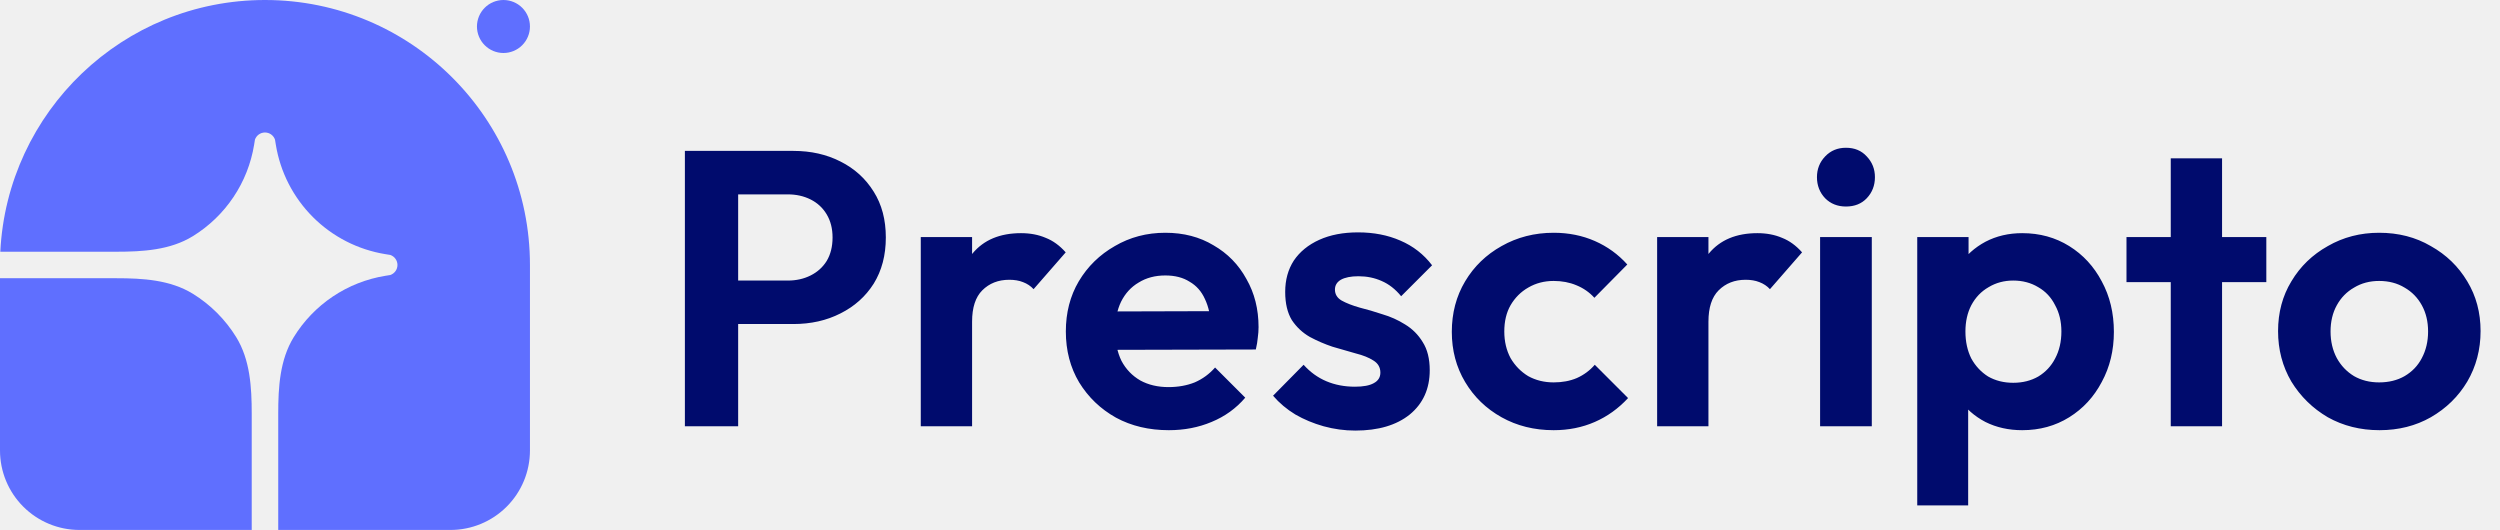
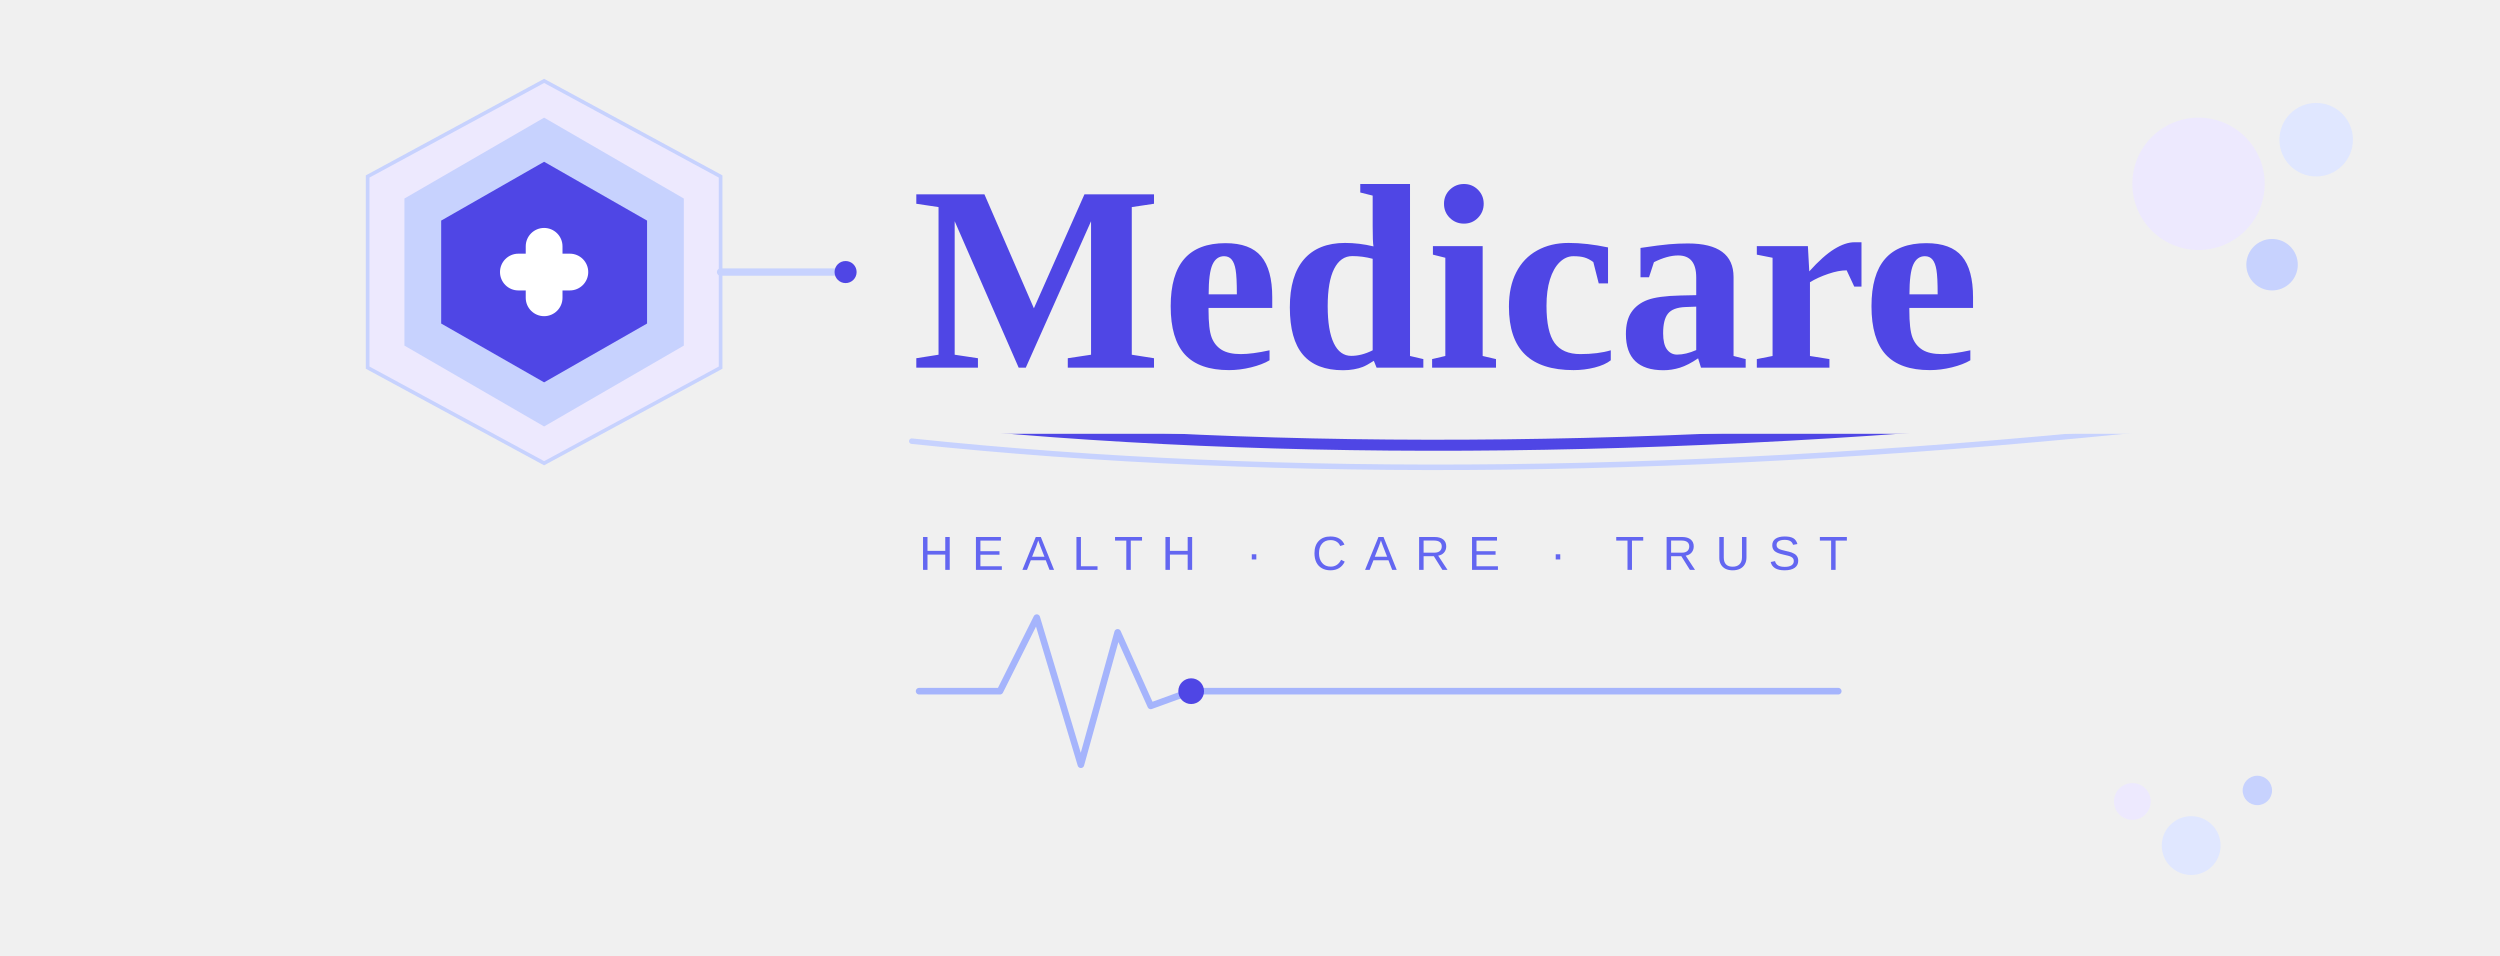
- <svg xmlns="http://www.w3.org/2000/svg" width="217" height="46" viewBox="0 0 217 46" fill="none">
-   <path d="M23 0C35.703 0 46 10.297 46 23V39.1C46 40.93 45.273 42.685 43.979 43.979C42.685 45.273 40.93 46 39.1 46H24.15V35.91C24.15 33.608 24.29 31.223 25.497 29.263C26.362 27.859 27.518 26.657 28.888 25.738C30.258 24.82 31.81 24.208 33.437 23.942L33.878 23.871C34.059 23.808 34.217 23.691 34.328 23.535C34.44 23.379 34.5 23.192 34.5 23C34.5 22.808 34.44 22.621 34.328 22.465C34.217 22.309 34.059 22.192 33.878 22.129L33.437 22.058C31.059 21.67 28.863 20.544 27.159 18.84C25.456 17.137 24.33 14.941 23.942 12.563L23.87 12.122C23.808 11.941 23.691 11.783 23.535 11.671C23.379 11.56 23.192 11.5 23 11.5C22.808 11.5 22.621 11.56 22.465 11.671C22.309 11.783 22.191 11.941 22.129 12.122L22.058 12.563C21.792 14.19 21.18 15.742 20.261 17.111C19.343 18.481 18.141 19.638 16.737 20.502C14.777 21.71 12.392 21.85 10.09 21.85H0.027C0.629 9.682 10.683 0 23 0Z" fill="#5F6FFF" />
-   <path d="M0 24.15H10.09C12.392 24.15 14.777 24.29 16.737 25.498C18.269 26.442 19.558 27.731 20.502 29.263C21.71 31.223 21.85 33.608 21.85 35.91V46H6.9C5.07 46 3.315 45.273 2.021 43.979C0.727 42.685 0 40.93 0 39.1L0 24.15ZM46 2.3C46 2.91 45.758 3.495 45.326 3.926C44.895 4.358 44.31 4.6 43.7 4.6C43.09 4.6 42.505 4.358 42.074 3.926C41.642 3.495 41.4 2.91 41.4 2.3C41.4 1.69 41.642 1.105 42.074 0.674C42.505 0.242 43.09 0 43.7 0C44.31 0 44.895 0.242 45.326 0.674C45.758 1.105 46 1.69 46 2.3Z" fill="#5F6FFF" />
-   <path d="M62.848 28.126V24.352H68.39C69.115 24.352 69.773 24.205 70.362 23.91C70.951 23.615 71.416 23.196 71.756 22.652C72.096 22.085 72.266 21.405 72.266 20.612C72.266 19.841 72.096 19.173 71.756 18.606C71.416 18.039 70.951 17.609 70.362 17.314C69.773 17.019 69.115 16.872 68.39 16.872H62.848V13.098H68.866C70.385 13.098 71.745 13.404 72.946 14.016C74.17 14.628 75.133 15.501 75.836 16.634C76.539 17.745 76.89 19.071 76.89 20.612C76.89 22.153 76.539 23.491 75.836 24.624C75.133 25.735 74.17 26.596 72.946 27.208C71.745 27.82 70.385 28.126 68.866 28.126H62.848ZM59.448 37V13.098H64.072V37H59.448ZM79.923 37V20.578H84.377V37H79.923ZM84.377 27.922L82.643 26.766C82.847 24.749 83.436 23.162 84.411 22.006C85.386 20.827 86.791 20.238 88.627 20.238C89.421 20.238 90.135 20.374 90.769 20.646C91.404 20.895 91.982 21.315 92.503 21.904L89.715 25.1C89.466 24.828 89.16 24.624 88.797 24.488C88.457 24.352 88.061 24.284 87.607 24.284C86.655 24.284 85.873 24.59 85.261 25.202C84.672 25.791 84.377 26.698 84.377 27.922ZM101.457 37.34C99.734 37.34 98.204 36.977 96.867 36.252C95.529 35.504 94.464 34.484 93.671 33.192C92.9 31.9 92.515 30.427 92.515 28.772C92.515 27.14 92.889 25.689 93.637 24.42C94.407 23.128 95.45 22.108 96.765 21.36C98.079 20.589 99.541 20.204 101.151 20.204C102.738 20.204 104.132 20.567 105.333 21.292C106.557 21.995 107.509 22.969 108.189 24.216C108.892 25.44 109.243 26.834 109.243 28.398C109.243 28.693 109.22 28.999 109.175 29.316C109.152 29.611 109.096 29.951 109.005 30.336L95.201 30.37V27.038L106.931 27.004L105.129 28.398C105.084 27.423 104.902 26.607 104.585 25.95C104.29 25.293 103.848 24.794 103.259 24.454C102.692 24.091 101.99 23.91 101.151 23.91C100.267 23.91 99.496 24.114 98.839 24.522C98.181 24.907 97.671 25.463 97.309 26.188C96.969 26.891 96.799 27.729 96.799 28.704C96.799 29.701 96.98 30.574 97.343 31.322C97.728 32.047 98.272 32.614 98.975 33.022C99.677 33.407 100.494 33.6 101.423 33.6C102.262 33.6 103.021 33.464 103.701 33.192C104.381 32.897 104.97 32.467 105.469 31.9L108.087 34.518C107.294 35.447 106.319 36.15 105.163 36.626C104.03 37.102 102.794 37.34 101.457 37.34ZM117.641 37.374C116.712 37.374 115.794 37.249 114.887 37C114.003 36.751 113.187 36.411 112.439 35.98C111.691 35.527 111.045 34.983 110.501 34.348L113.153 31.662C113.72 32.297 114.377 32.773 115.125 33.09C115.873 33.407 116.701 33.566 117.607 33.566C118.333 33.566 118.877 33.464 119.239 33.26C119.625 33.056 119.817 32.75 119.817 32.342C119.817 31.889 119.613 31.537 119.205 31.288C118.82 31.039 118.31 30.835 117.675 30.676C117.041 30.495 116.372 30.302 115.669 30.098C114.989 29.871 114.332 29.588 113.697 29.248C113.063 28.885 112.541 28.398 112.133 27.786C111.748 27.151 111.555 26.335 111.555 25.338C111.555 24.295 111.805 23.389 112.303 22.618C112.825 21.847 113.561 21.247 114.513 20.816C115.465 20.385 116.587 20.17 117.879 20.17C119.239 20.17 120.463 20.408 121.551 20.884C122.662 21.36 123.58 22.074 124.305 23.026L121.619 25.712C121.121 25.1 120.554 24.658 119.919 24.386C119.307 24.114 118.639 23.978 117.913 23.978C117.256 23.978 116.746 24.08 116.383 24.284C116.043 24.488 115.873 24.771 115.873 25.134C115.873 25.542 116.066 25.859 116.451 26.086C116.859 26.313 117.381 26.517 118.015 26.698C118.65 26.857 119.307 27.049 119.987 27.276C120.69 27.48 121.347 27.775 121.959 28.16C122.594 28.545 123.104 29.055 123.489 29.69C123.897 30.325 124.101 31.141 124.101 32.138C124.101 33.747 123.523 35.028 122.367 35.98C121.211 36.909 119.636 37.374 117.641 37.374ZM134.857 37.34C133.179 37.34 131.672 36.966 130.335 36.218C128.997 35.47 127.943 34.45 127.173 33.158C126.402 31.866 126.017 30.415 126.017 28.806C126.017 27.174 126.402 25.712 127.173 24.42C127.943 23.128 128.997 22.108 130.335 21.36C131.695 20.589 133.202 20.204 134.857 20.204C136.149 20.204 137.339 20.442 138.427 20.918C139.515 21.394 140.455 22.074 141.249 22.958L138.393 25.848C137.962 25.372 137.441 25.009 136.829 24.76C136.239 24.511 135.582 24.386 134.857 24.386C134.041 24.386 133.304 24.579 132.647 24.964C132.012 25.327 131.502 25.837 131.117 26.494C130.754 27.129 130.573 27.888 130.573 28.772C130.573 29.633 130.754 30.404 131.117 31.084C131.502 31.741 132.012 32.263 132.647 32.648C133.304 33.011 134.041 33.192 134.857 33.192C135.605 33.192 136.273 33.067 136.863 32.818C137.475 32.546 137.996 32.161 138.427 31.662L141.317 34.552C140.478 35.459 139.515 36.15 138.427 36.626C137.339 37.102 136.149 37.34 134.857 37.34ZM143.839 37V20.578H148.293V37H143.839ZM148.293 27.922L146.559 26.766C146.763 24.749 147.353 23.162 148.327 22.006C149.302 20.827 150.707 20.238 152.543 20.238C153.337 20.238 154.051 20.374 154.685 20.646C155.32 20.895 155.898 21.315 156.419 21.904L153.631 25.1C153.382 24.828 153.076 24.624 152.713 24.488C152.373 24.352 151.977 24.284 151.523 24.284C150.571 24.284 149.789 24.59 149.177 25.202C148.588 25.791 148.293 26.698 148.293 27.922ZM157.984 37V20.578H162.472V37H157.984ZM160.228 17.926C159.502 17.926 158.902 17.688 158.426 17.212C157.95 16.713 157.712 16.101 157.712 15.376C157.712 14.673 157.95 14.073 158.426 13.574C158.902 13.075 159.502 12.826 160.228 12.826C160.976 12.826 161.576 13.075 162.03 13.574C162.506 14.073 162.744 14.673 162.744 15.376C162.744 16.101 162.506 16.713 162.03 17.212C161.576 17.688 160.976 17.926 160.228 17.926ZM175.529 37.34C174.351 37.34 173.285 37.102 172.333 36.626C171.381 36.127 170.622 35.459 170.055 34.62C169.489 33.781 169.183 32.818 169.137 31.73V25.916C169.183 24.828 169.489 23.865 170.055 23.026C170.645 22.165 171.404 21.485 172.333 20.986C173.285 20.487 174.351 20.238 175.529 20.238C177.048 20.238 178.408 20.612 179.609 21.36C180.811 22.108 181.751 23.128 182.431 24.42C183.134 25.712 183.485 27.174 183.485 28.806C183.485 30.415 183.134 31.866 182.431 33.158C181.751 34.45 180.811 35.47 179.609 36.218C178.408 36.966 177.048 37.34 175.529 37.34ZM174.747 33.226C175.563 33.226 176.289 33.045 176.923 32.682C177.558 32.297 178.045 31.775 178.385 31.118C178.748 30.438 178.929 29.656 178.929 28.772C178.929 27.911 178.748 27.151 178.385 26.494C178.045 25.814 177.558 25.293 176.923 24.93C176.289 24.545 175.563 24.352 174.747 24.352C173.954 24.352 173.24 24.545 172.605 24.93C171.971 25.293 171.472 25.814 171.109 26.494C170.769 27.151 170.599 27.911 170.599 28.772C170.599 29.656 170.769 30.438 171.109 31.118C171.472 31.775 171.959 32.297 172.571 32.682C173.206 33.045 173.931 33.226 174.747 33.226ZM166.417 43.868V20.578H170.871V24.896L170.123 28.874L170.837 32.852V43.868H166.417ZM188.421 37V13.744H192.875V37H188.421ZM184.579 24.488V20.578H196.717V24.488H184.579ZM206.542 37.34C204.887 37.34 203.391 36.966 202.054 36.218C200.739 35.447 199.685 34.416 198.892 33.124C198.121 31.809 197.736 30.347 197.736 28.738C197.736 27.129 198.121 25.689 198.892 24.42C199.662 23.128 200.716 22.108 202.054 21.36C203.391 20.589 204.876 20.204 206.508 20.204C208.185 20.204 209.681 20.589 210.996 21.36C212.333 22.108 213.387 23.128 214.158 24.42C214.928 25.689 215.314 27.129 215.314 28.738C215.314 30.347 214.928 31.809 214.158 33.124C213.387 34.416 212.333 35.447 210.996 36.218C209.681 36.966 208.196 37.34 206.542 37.34ZM206.508 33.192C207.346 33.192 208.083 33.011 208.718 32.648C209.375 32.263 209.874 31.741 210.214 31.084C210.576 30.404 210.758 29.633 210.758 28.772C210.758 27.911 210.576 27.151 210.214 26.494C209.851 25.837 209.352 25.327 208.718 24.964C208.083 24.579 207.346 24.386 206.508 24.386C205.692 24.386 204.966 24.579 204.332 24.964C203.697 25.327 203.198 25.837 202.836 26.494C202.473 27.151 202.292 27.911 202.292 28.772C202.292 29.633 202.473 30.404 202.836 31.084C203.198 31.741 203.697 32.263 204.332 32.648C204.966 33.011 205.692 33.192 206.508 33.192Z" fill="#000B6D" />
+ <svg xmlns="http://www.w3.org/2000/svg" width="100%" viewBox="0 0 680 260" role="img" style="">
+   <defs>
+     <clipPath id="hexclip">
+       <polygon points="100,48 148,22 196,48 196,100 148,126 100,100" />
+     </clipPath>
+     <mask id="imagine-text-gaps-pbhfw3" maskUnits="userSpaceOnUse">
+       <rect x="0" y="0" width="680" height="260" fill="white" />
+       <rect x="244" y="31.6" width="355.812" height="86.4" fill="black" rx="2" />
+       <rect x="246" y="141" width="265.65" height="18.4" fill="black" rx="2" />
+     </mask>
+   </defs>
+   <polygon points="100,48 148,22 196,48 196,100 148,126 100,100" fill="#ede9fe" stroke="#c7d2fe" stroke-width="1" style="fill:rgb(237, 233, 254);stroke:rgb(199, 210, 254);color:rgb(0, 0, 0);stroke-width:1px;stroke-linecap:butt;stroke-linejoin:miter;opacity:1;font-family:&quot;Anthropic Sans&quot;, -apple-system, BlinkMacSystemFont, &quot;Segoe UI&quot;, sans-serif;font-size:16px;font-weight:400;text-anchor:start;dominant-baseline:auto" />
+   <polygon points="110,54 148,32 186,54 186,94 148,116 110,94" fill="#c7d2fe" style="fill:rgb(199, 210, 254);stroke:none;color:rgb(0, 0, 0);stroke-width:1px;stroke-linecap:butt;stroke-linejoin:miter;opacity:1;font-family:&quot;Anthropic Sans&quot;, -apple-system, BlinkMacSystemFont, &quot;Segoe UI&quot;, sans-serif;font-size:16px;font-weight:400;text-anchor:start;dominant-baseline:auto" />
+   <polygon points="120,60 148,44 176,60 176,88 148,104 120,88" fill="#4f46e5" style="fill:rgb(79, 70, 229);stroke:none;color:rgb(0, 0, 0);stroke-width:1px;stroke-linecap:butt;stroke-linejoin:miter;opacity:1;font-family:&quot;Anthropic Sans&quot;, -apple-system, BlinkMacSystemFont, &quot;Segoe UI&quot;, sans-serif;font-size:16px;font-weight:400;text-anchor:start;dominant-baseline:auto" />
+   <rect x="136" y="69" width="24" height="10" rx="5" fill="white" style="fill:rgb(255, 255, 255);stroke:none;color:rgb(0, 0, 0);stroke-width:1px;stroke-linecap:butt;stroke-linejoin:miter;opacity:1;font-family:&quot;Anthropic Sans&quot;, -apple-system, BlinkMacSystemFont, &quot;Segoe UI&quot;, sans-serif;font-size:16px;font-weight:400;text-anchor:start;dominant-baseline:auto" />
+   <rect x="143" y="62" width="10" height="24" rx="5" fill="white" style="fill:rgb(255, 255, 255);stroke:none;color:rgb(0, 0, 0);stroke-width:1px;stroke-linecap:butt;stroke-linejoin:miter;opacity:1;font-family:&quot;Anthropic Sans&quot;, -apple-system, BlinkMacSystemFont, &quot;Segoe UI&quot;, sans-serif;font-size:16px;font-weight:400;text-anchor:start;dominant-baseline:auto" />
+   <path d="M196,74 Q220,74 230,74" fill="none" stroke="#c7d2fe" stroke-width="2" stroke-linecap="round" style="fill:none;stroke:rgb(199, 210, 254);color:rgb(0, 0, 0);stroke-width:2px;stroke-linecap:round;stroke-linejoin:miter;opacity:1;font-family:&quot;Anthropic Sans&quot;, -apple-system, BlinkMacSystemFont, &quot;Segoe UI&quot;, sans-serif;font-size:16px;font-weight:400;text-anchor:start;dominant-baseline:auto" />
+   <circle cx="230" cy="74" r="3" fill="#4f46e5" style="fill:rgb(79, 70, 229);stroke:none;color:rgb(0, 0, 0);stroke-width:1px;stroke-linecap:butt;stroke-linejoin:miter;opacity:1;font-family:&quot;Anthropic Sans&quot;, -apple-system, BlinkMacSystemFont, &quot;Segoe UI&quot;, sans-serif;font-size:16px;font-weight:400;text-anchor:start;dominant-baseline:auto" />
+   <text x="248" y="100" font-family="Georgia, 'Times New Roman', serif" font-size="72" font-weight="700" fill="#4f46e5" letter-spacing="0" style="fill:rgb(79, 70, 229);stroke:none;color:rgb(0, 0, 0);stroke-width:1px;stroke-linecap:butt;stroke-linejoin:miter;opacity:1;font-family:Georgia, &quot;Times New Roman&quot;, serif;font-size:72px;font-weight:700;text-anchor:start;dominant-baseline:auto">Medicare</text>
+   <path d="M248,114 Q400,130 590,110" fill="none" stroke="#4f46e5" stroke-width="3" stroke-linecap="round" mask="url(#imagine-text-gaps-pbhfw3)" style="fill:none;stroke:rgb(79, 70, 229);color:rgb(0, 0, 0);stroke-width:3px;stroke-linecap:round;stroke-linejoin:miter;opacity:1;font-family:&quot;Anthropic Sans&quot;, -apple-system, BlinkMacSystemFont, &quot;Segoe UI&quot;, sans-serif;font-size:16px;font-weight:400;text-anchor:start;dominant-baseline:auto" />
+   <path d="M248,120 Q400,136 590,116" fill="none" stroke="#c7d2fe" stroke-width="1.5" stroke-linecap="round" mask="url(#imagine-text-gaps-pbhfw3)" style="fill:none;stroke:rgb(199, 210, 254);color:rgb(0, 0, 0);stroke-width:1.5px;stroke-linecap:round;stroke-linejoin:miter;opacity:1;font-family:&quot;Anthropic Sans&quot;, -apple-system, BlinkMacSystemFont, &quot;Segoe UI&quot;, sans-serif;font-size:16px;font-weight:400;text-anchor:start;dominant-baseline:auto" />
+   <text x="250" y="155" font-family="Arial, sans-serif" font-size="13" fill="#6366f1" letter-spacing="5" style="fill:rgb(99, 102, 241);stroke:none;color:rgb(0, 0, 0);stroke-width:1px;stroke-linecap:butt;stroke-linejoin:miter;opacity:1;font-family:Arial, sans-serif;font-size:13px;font-weight:400;text-anchor:start;dominant-baseline:auto">HEALTH · CARE · TRUST</text>
+   <polyline points="250,188 272,188 282,168 294,208 304,172 313,192 324,188 500,188" fill="none" stroke="#a5b4fc" stroke-width="1.8" stroke-linecap="round" stroke-linejoin="round" style="fill:none;stroke:rgb(165, 180, 252);color:rgb(0, 0, 0);stroke-width:1.8px;stroke-linecap:round;stroke-linejoin:round;opacity:1;font-family:&quot;Anthropic Sans&quot;, -apple-system, BlinkMacSystemFont, &quot;Segoe UI&quot;, sans-serif;font-size:16px;font-weight:400;text-anchor:start;dominant-baseline:auto" />
+   <circle cx="324" cy="188" r="3.5" fill="#4f46e5" style="fill:rgb(79, 70, 229);stroke:none;color:rgb(0, 0, 0);stroke-width:1px;stroke-linecap:butt;stroke-linejoin:miter;opacity:1;font-family:&quot;Anthropic Sans&quot;, -apple-system, BlinkMacSystemFont, &quot;Segoe UI&quot;, sans-serif;font-size:16px;font-weight:400;text-anchor:start;dominant-baseline:auto" />
+   <circle cx="598" cy="50" r="18" fill="#ede9fe" style="fill:rgb(237, 233, 254);stroke:none;color:rgb(0, 0, 0);stroke-width:1px;stroke-linecap:butt;stroke-linejoin:miter;opacity:1;font-family:&quot;Anthropic Sans&quot;, -apple-system, BlinkMacSystemFont, &quot;Segoe UI&quot;, sans-serif;font-size:16px;font-weight:400;text-anchor:start;dominant-baseline:auto" />
+   <circle cx="630" cy="38" r="10" fill="#e0e7ff" style="fill:rgb(224, 231, 255);stroke:none;color:rgb(0, 0, 0);stroke-width:1px;stroke-linecap:butt;stroke-linejoin:miter;opacity:1;font-family:&quot;Anthropic Sans&quot;, -apple-system, BlinkMacSystemFont, &quot;Segoe UI&quot;, sans-serif;font-size:16px;font-weight:400;text-anchor:start;dominant-baseline:auto" />
+   <circle cx="618" cy="72" r="7" fill="#c7d2fe" style="fill:rgb(199, 210, 254);stroke:none;color:rgb(0, 0, 0);stroke-width:1px;stroke-linecap:butt;stroke-linejoin:miter;opacity:1;font-family:&quot;Anthropic Sans&quot;, -apple-system, BlinkMacSystemFont, &quot;Segoe UI&quot;, sans-serif;font-size:16px;font-weight:400;text-anchor:start;dominant-baseline:auto" />
+   <circle cx="580" cy="218" r="5" fill="#ede9fe" style="fill:rgb(237, 233, 254);stroke:none;color:rgb(0, 0, 0);stroke-width:1px;stroke-linecap:butt;stroke-linejoin:miter;opacity:1;font-family:&quot;Anthropic Sans&quot;, -apple-system, BlinkMacSystemFont, &quot;Segoe UI&quot;, sans-serif;font-size:16px;font-weight:400;text-anchor:start;dominant-baseline:auto" />
+   <circle cx="596" cy="230" r="8" fill="#e0e7ff" style="fill:rgb(224, 231, 255);stroke:none;color:rgb(0, 0, 0);stroke-width:1px;stroke-linecap:butt;stroke-linejoin:miter;opacity:1;font-family:&quot;Anthropic Sans&quot;, -apple-system, BlinkMacSystemFont, &quot;Segoe UI&quot;, sans-serif;font-size:16px;font-weight:400;text-anchor:start;dominant-baseline:auto" />
+   <circle cx="614" cy="215" r="4" fill="#c7d2fe" style="fill:rgb(199, 210, 254);stroke:none;color:rgb(0, 0, 0);stroke-width:1px;stroke-linecap:butt;stroke-linejoin:miter;opacity:1;font-family:&quot;Anthropic Sans&quot;, -apple-system, BlinkMacSystemFont, &quot;Segoe UI&quot;, sans-serif;font-size:16px;font-weight:400;text-anchor:start;dominant-baseline:auto" />
</svg>
